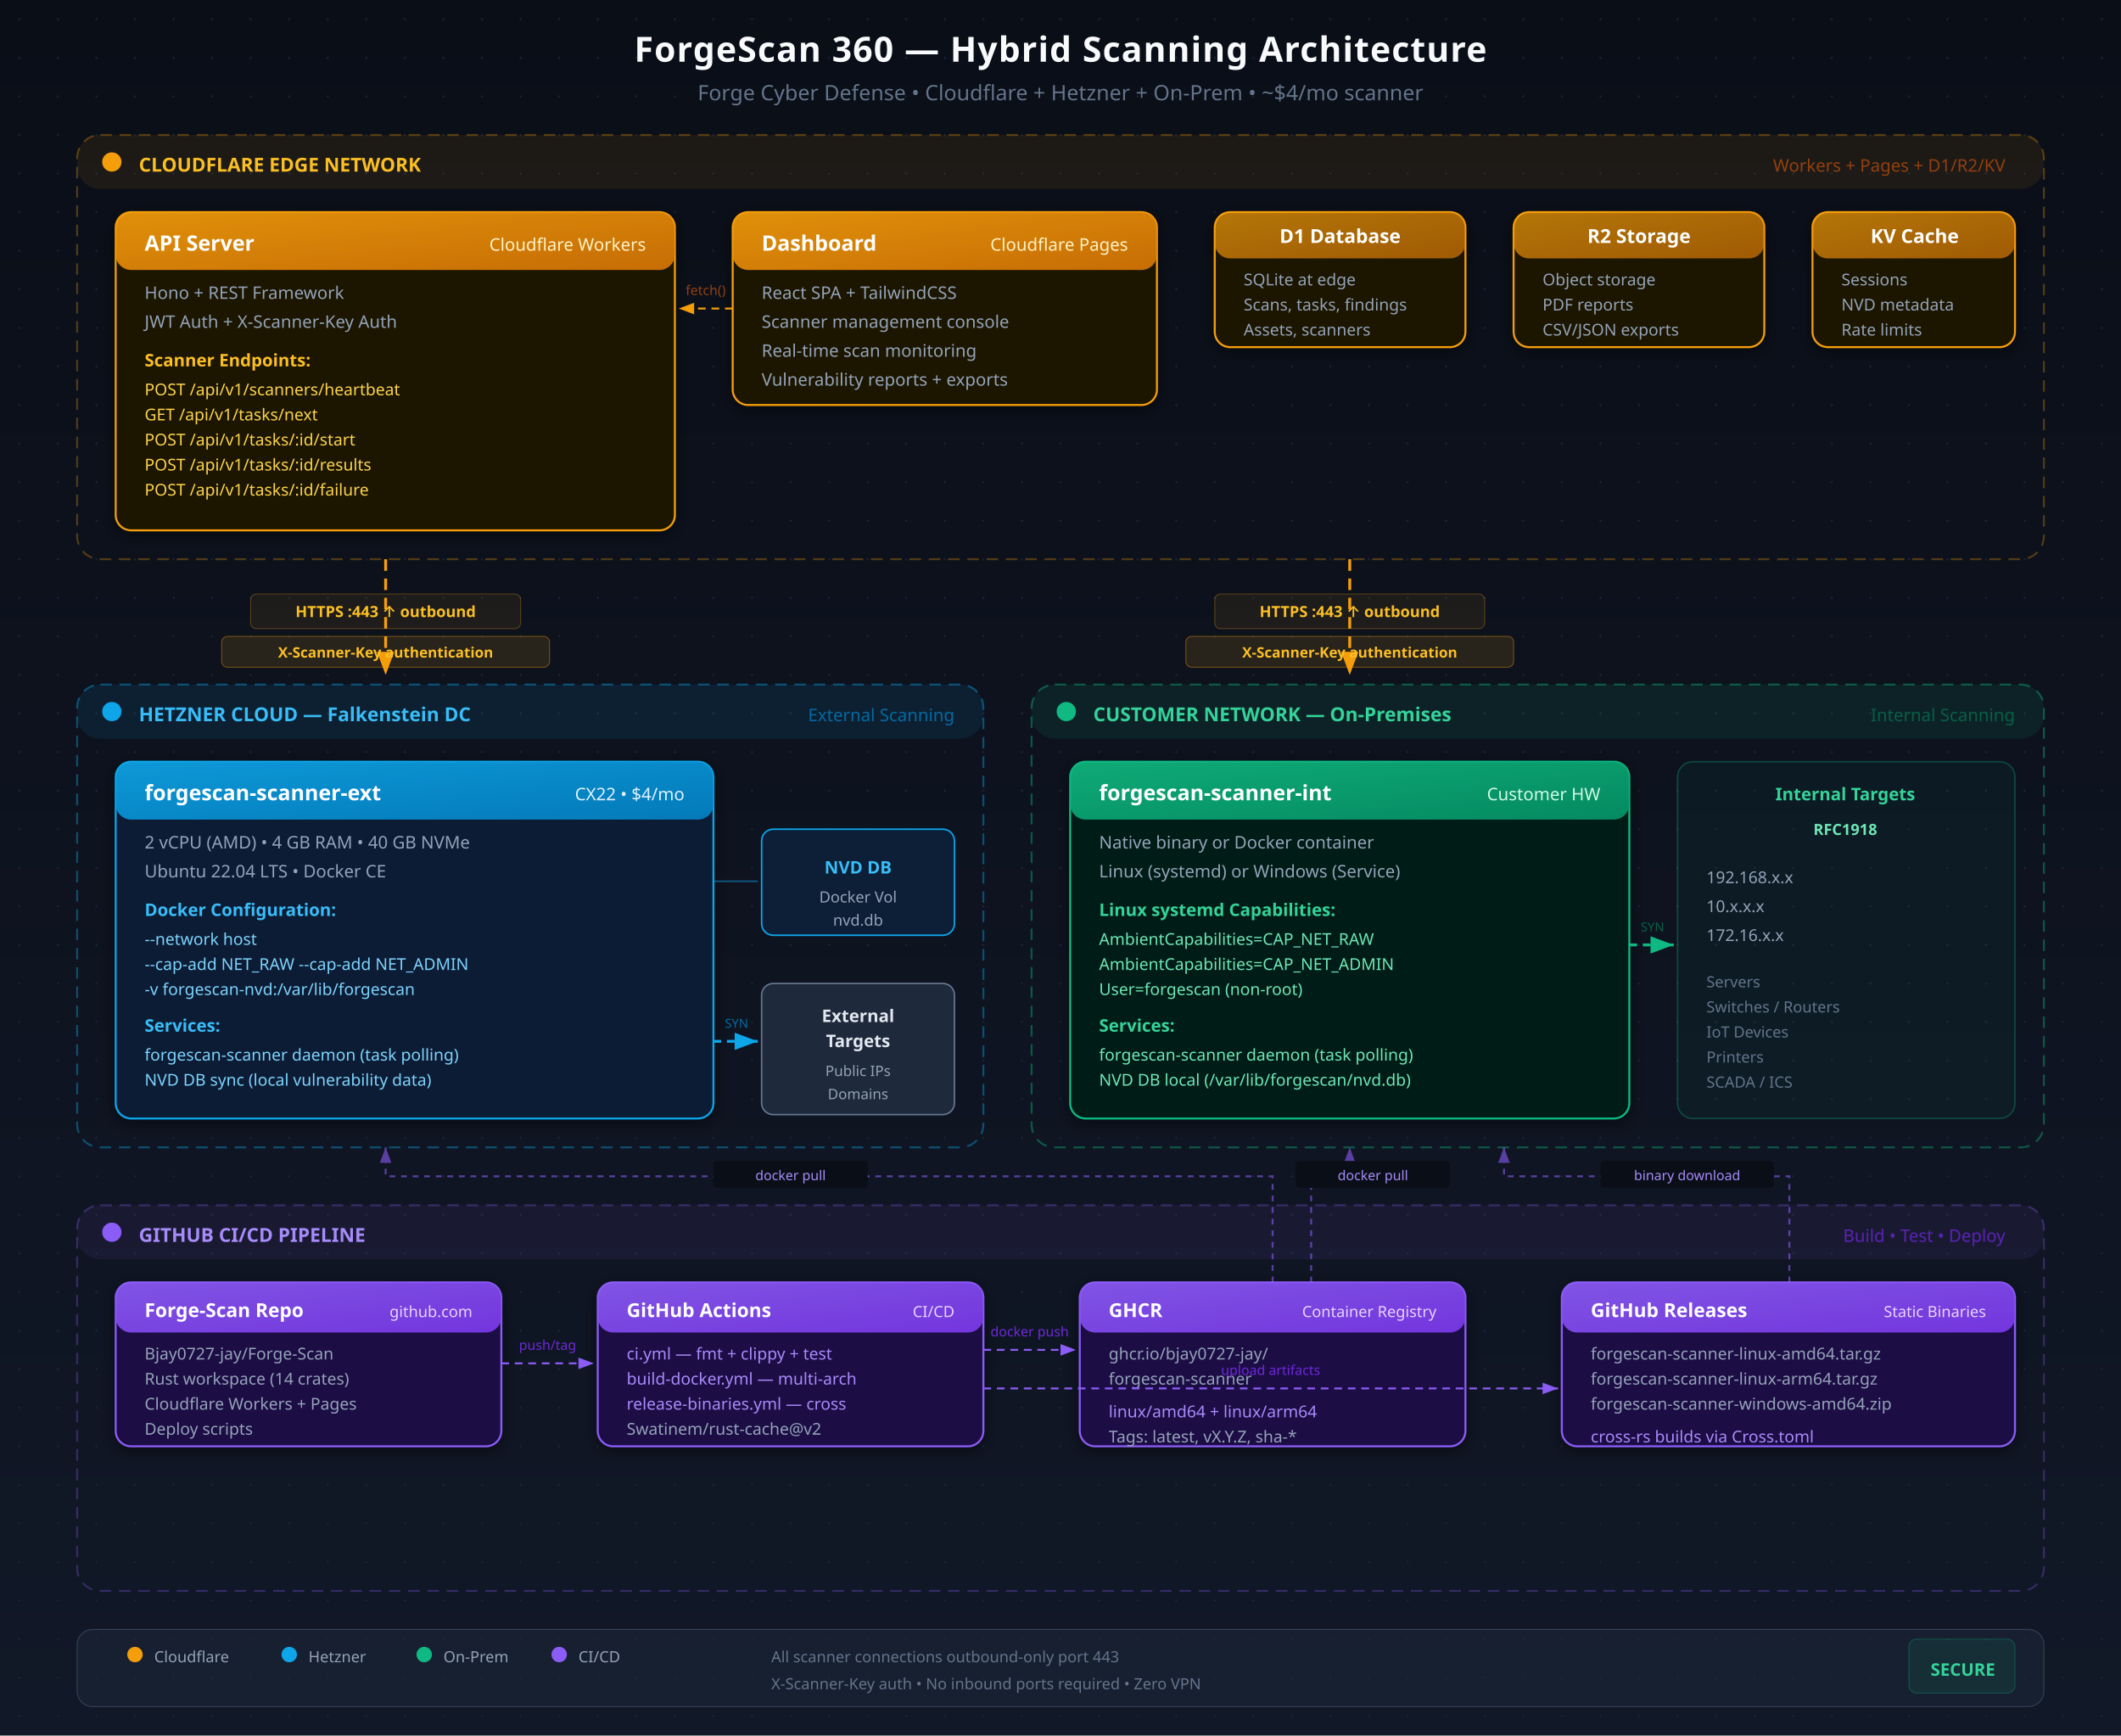
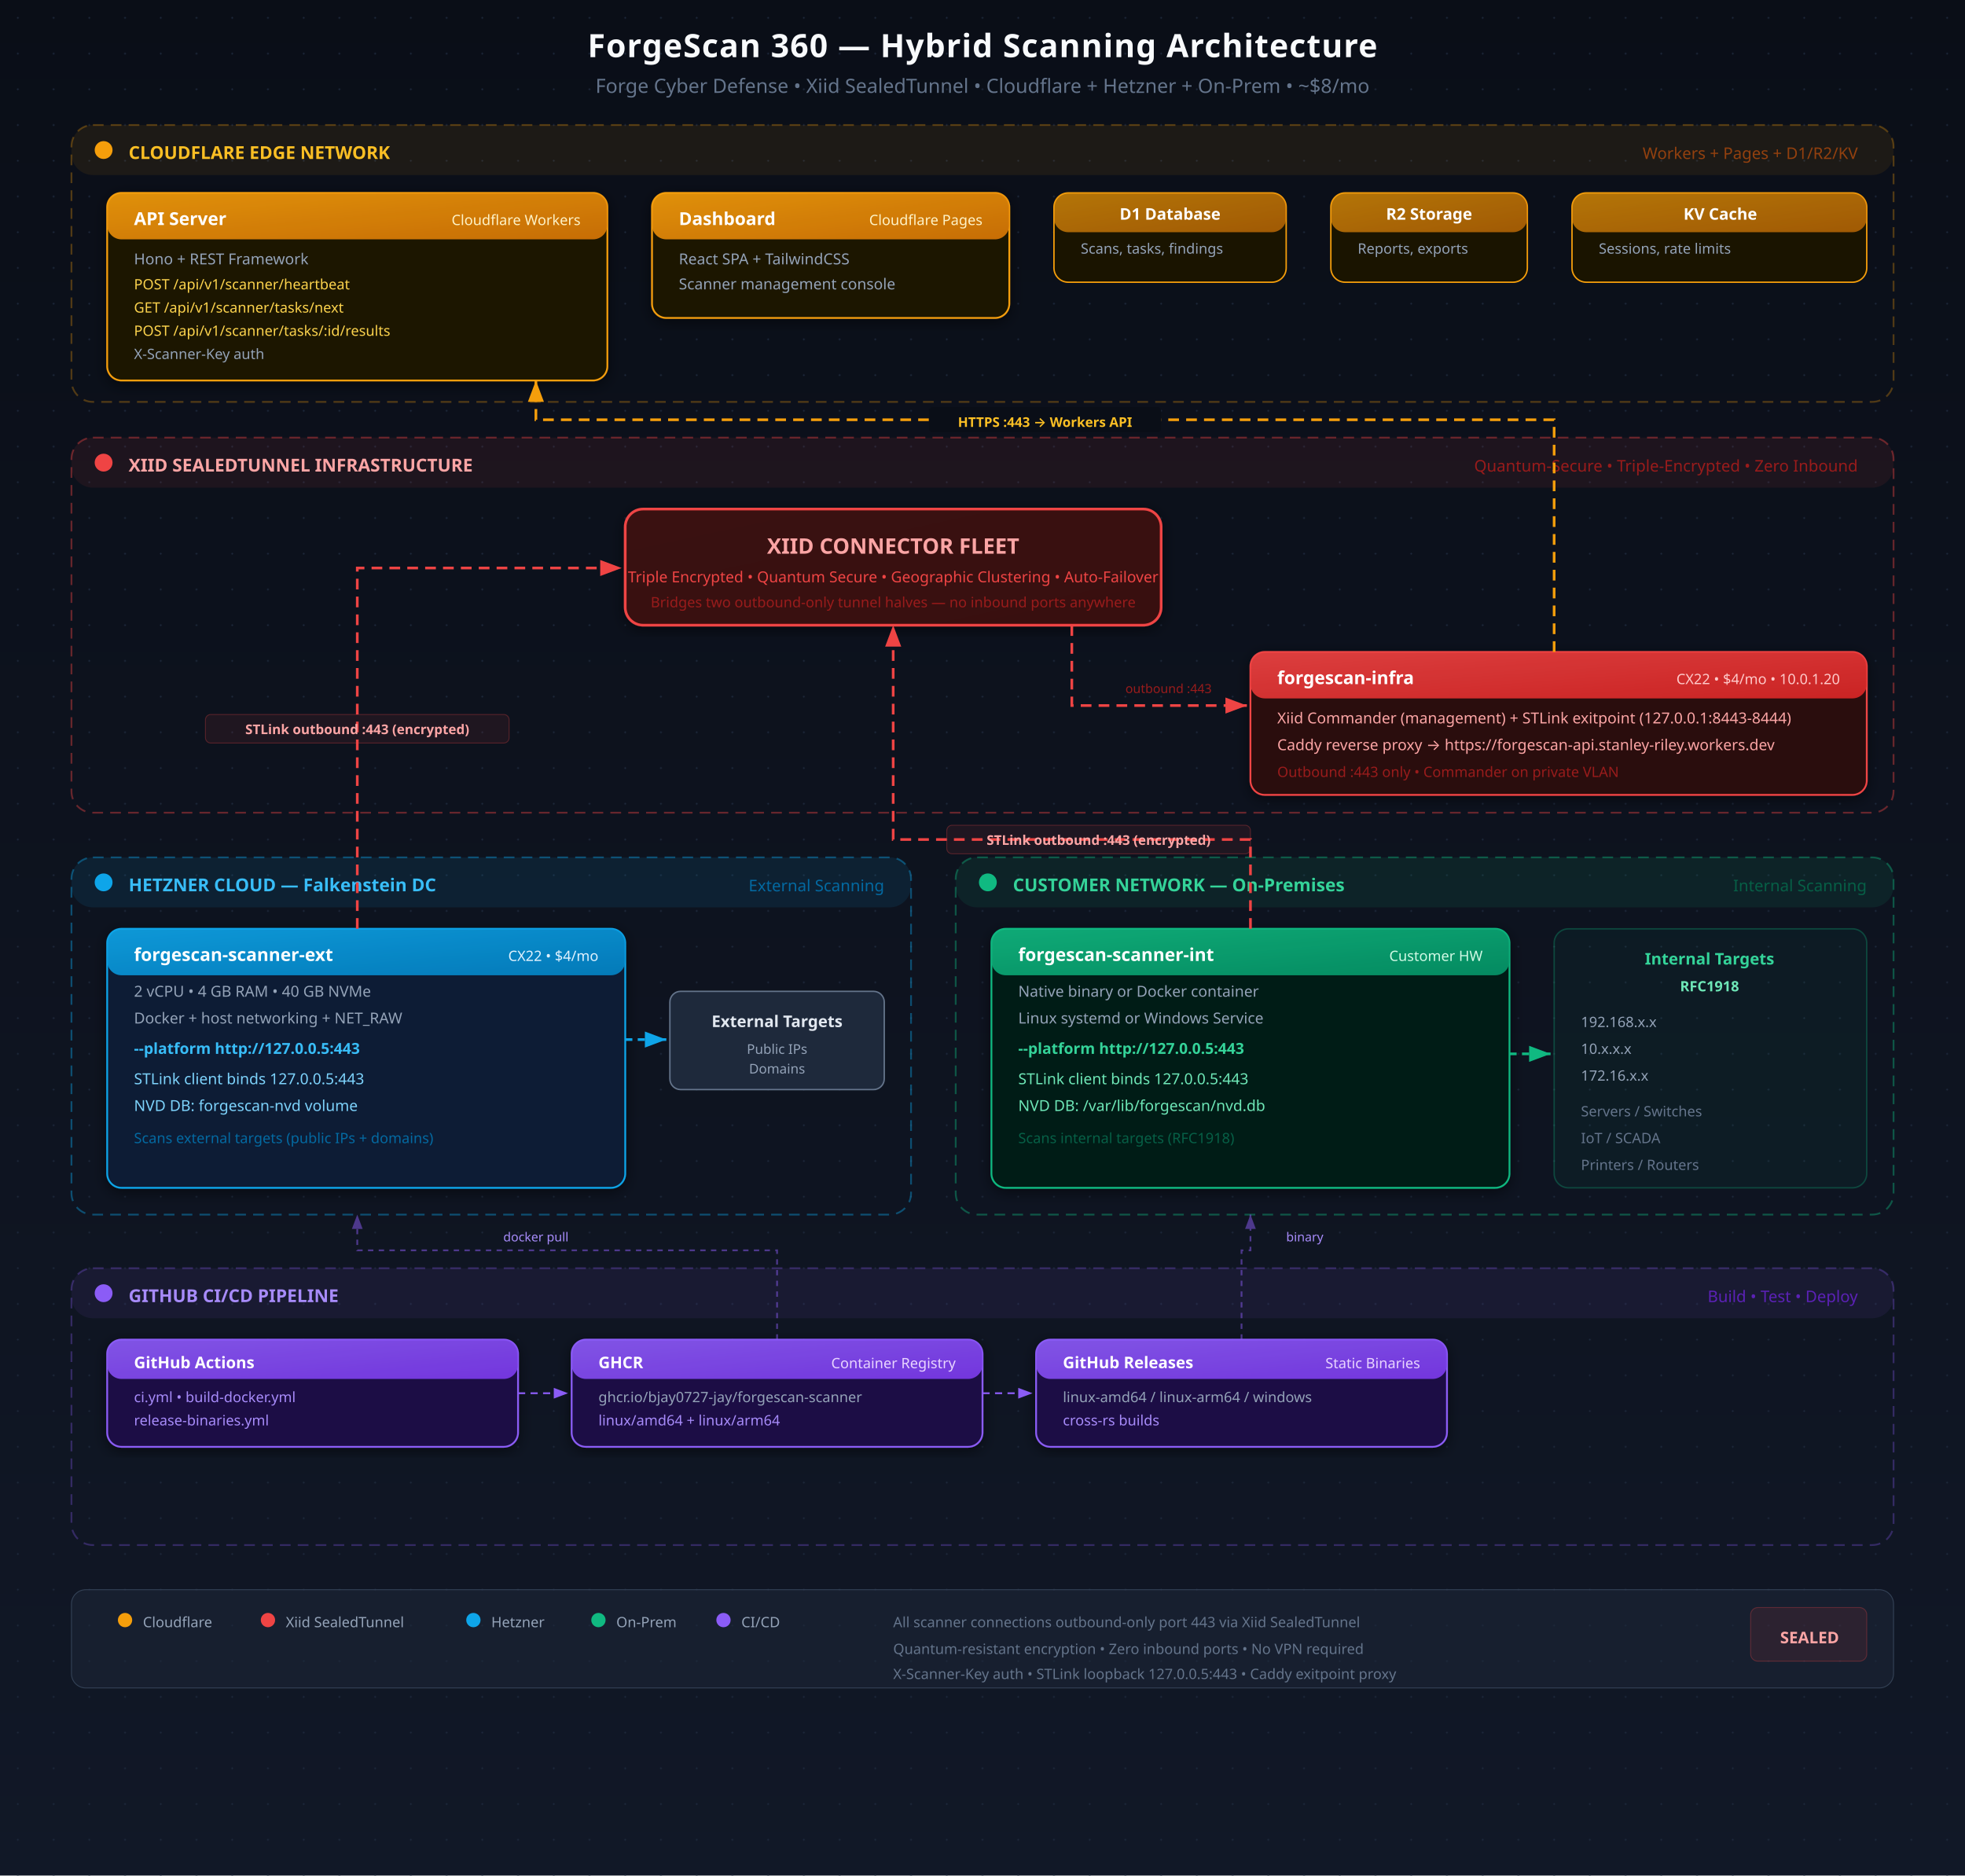
- <svg xmlns="http://www.w3.org/2000/svg" viewBox="0 0 1100 900" font-family="'Segoe UI', system-ui, -apple-system, sans-serif">
+ <svg xmlns="http://www.w3.org/2000/svg" viewBox="0 0 1100 1050" font-family="'Segoe UI', system-ui, -apple-system, sans-serif">
  <defs>
    <linearGradient id="bgGrad" x1="0" y1="0" x2="0" y2="1">
      <stop offset="0%" stop-color="#0a0e17" />
      <stop offset="100%" stop-color="#111827" />
    </linearGradient>
    <linearGradient id="amberGrad" x1="0" y1="0" x2="1" y2="1">
      <stop offset="0%" stop-color="#f59e0b" />
      <stop offset="100%" stop-color="#d97706" />
    </linearGradient>
    <linearGradient id="skyGrad" x1="0" y1="0" x2="1" y2="1">
      <stop offset="0%" stop-color="#0ea5e9" />
      <stop offset="100%" stop-color="#0284c7" />
    </linearGradient>
    <linearGradient id="emeraldGrad" x1="0" y1="0" x2="1" y2="1">
      <stop offset="0%" stop-color="#10b981" />
      <stop offset="100%" stop-color="#059669" />
    </linearGradient>
    <linearGradient id="purpleGrad" x1="0" y1="0" x2="1" y2="1">
      <stop offset="0%" stop-color="#8b5cf6" />
      <stop offset="100%" stop-color="#7c3aed" />
+     </linearGradient>
+     <linearGradient id="redGrad" x1="0" y1="0" x2="1" y2="1">
+       <stop offset="0%" stop-color="#ef4444" />
+       <stop offset="100%" stop-color="#dc2626" />
    </linearGradient>
    <filter id="glow">
      <feGaussianBlur stdDeviation="3" result="blur" />
      <feMerge>
        <feMergeNode in="blur" />
        <feMergeNode in="SourceGraphic" />
      </feMerge>
    </filter>
    <filter id="shadow">
      <feDropShadow dx="0" dy="2" stdDeviation="4" flood-color="#000" flood-opacity="0.5" />
    </filter>
    <marker id="arrowAmber" markerWidth="8" markerHeight="6" refX="8" refY="3" orient="auto">
      <path d="M0,0 L8,3 L0,6 Z" fill="#f59e0b" />
    </marker>
    <marker id="arrowSky" markerWidth="8" markerHeight="6" refX="8" refY="3" orient="auto">
      <path d="M0,0 L8,3 L0,6 Z" fill="#0ea5e9" />
    </marker>
    <marker id="arrowEmerald" markerWidth="8" markerHeight="6" refX="8" refY="3" orient="auto">
      <path d="M0,0 L8,3 L0,6 Z" fill="#10b981" />
    </marker>
+     <marker id="arrowRed" markerWidth="8" markerHeight="6" refX="8" refY="3" orient="auto">
+       <path d="M0,0 L8,3 L0,6 Z" fill="#ef4444" />
+     </marker>
    <marker id="arrowPurple" markerWidth="8" markerHeight="6" refX="8" refY="3" orient="auto">
      <path d="M0,0 L8,3 L0,6 Z" fill="#8b5cf6" />
-     </marker>
-     <marker id="arrowGray" markerWidth="8" markerHeight="6" refX="8" refY="3" orient="auto">
-       <path d="M0,0 L8,3 L0,6 Z" fill="#64748b" />
    </marker>
    <pattern id="dots" width="20" height="20" patternUnits="userSpaceOnUse">
      <circle cx="10" cy="10" r="0.5" fill="#1e293b" />
    </pattern>
  </defs>
-   <rect width="1100" height="900" fill="url(#bgGrad)" />
-   <rect width="1100" height="900" fill="url(#dots)" />
+   <rect width="1100" height="1050" fill="url(#bgGrad)" />
+   <rect width="1100" height="1050" fill="url(#dots)" />
  <text x="550" y="32" text-anchor="middle" fill="#f8fafc" font-size="18" font-weight="700" letter-spacing="0.5">ForgeScan 360 — Hybrid Scanning Architecture</text>
-   <text x="550" y="52" text-anchor="middle" fill="#64748b" font-size="11">Forge Cyber Defense • Cloudflare + Hetzner + On-Prem • ~$4/mo scanner</text>
-   <rect x="40" y="70" width="1020" height="220" rx="12" fill="none" stroke="#f59e0b" stroke-width="1" stroke-opacity="0.3" stroke-dasharray="6,4" />
+   <text x="550" y="52" text-anchor="middle" fill="#64748b" font-size="11">Forge Cyber Defense • Xiid SealedTunnel • Cloudflare + Hetzner + On-Prem • ~$8/mo</text>
+   <rect x="40" y="70" width="1020" height="155" rx="12" fill="none" stroke="#f59e0b" stroke-width="1" stroke-opacity="0.3" stroke-dasharray="6,4" />
  <rect x="40" y="70" width="1020" height="28" rx="12" fill="#f59e0b" fill-opacity="0.08" />
  <circle cx="58" cy="84" r="5" fill="#f59e0b" />
  <text x="72" y="89" fill="#fbbf24" font-size="10" font-weight="700">CLOUDFLARE EDGE NETWORK</text>
  <text x="1040" y="89" text-anchor="end" fill="#92400e" font-size="9">Workers + Pages + D1/R2/KV</text>
-   <rect x="60" y="110" width="290" height="165" rx="8" fill="#1a1400" stroke="#f59e0b" stroke-width="1" filter="url(#shadow)" />
-   <rect x="60" y="110" width="290" height="30" rx="8" fill="url(#amberGrad)" opacity="0.9" />
-   <text x="75" y="130" fill="#fff" font-size="11" font-weight="700">API Server</text>
-   <text x="335" y="130" text-anchor="end" fill="#fef3c7" font-size="9">Cloudflare Workers</text>
-   <text x="75" y="155" fill="#94a3b8" font-size="9">Hono + REST Framework</text>
-   <text x="75" y="170" fill="#94a3b8" font-size="9">JWT Auth + X-Scanner-Key Auth</text>
-   <text x="75" y="190" fill="#fbbf24" font-size="9" font-weight="600">Scanner Endpoints:</text>
-   <text x="75" y="205" fill="#fcd34d" font-size="8.5">POST /api/v1/scanners/heartbeat</text>
-   <text x="75" y="218" fill="#fcd34d" font-size="8.5">GET  /api/v1/tasks/next</text>
-   <text x="75" y="231" fill="#fcd34d" font-size="8.5">POST /api/v1/tasks/:id/start</text>
-   <text x="75" y="244" fill="#fcd34d" font-size="8.5">POST /api/v1/tasks/:id/results</text>
-   <text x="75" y="257" fill="#fcd34d" font-size="8.5">POST /api/v1/tasks/:id/failure</text>
-   <rect x="380" y="110" width="220" height="100" rx="8" fill="#1a1400" stroke="#f59e0b" stroke-width="1" filter="url(#shadow)" />
-   <rect x="380" y="110" width="220" height="30" rx="8" fill="url(#amberGrad)" opacity="0.9" />
-   <text x="395" y="130" fill="#fff" font-size="11" font-weight="700">Dashboard</text>
-   <text x="585" y="130" text-anchor="end" fill="#fef3c7" font-size="9">Cloudflare Pages</text>
-   <text x="395" y="155" fill="#94a3b8" font-size="9">React SPA + TailwindCSS</text>
-   <text x="395" y="170" fill="#94a3b8" font-size="9">Scanner management console</text>
-   <text x="395" y="185" fill="#94a3b8" font-size="9">Real-time scan monitoring</text>
-   <text x="395" y="200" fill="#94a3b8" font-size="9">Vulnerability reports + exports</text>
-   <line x1="380" y1="160" x2="352" y2="160" stroke="#f59e0b" stroke-width="1" stroke-dasharray="4,3" marker-end="url(#arrowAmber)" />
-   <text x="366" y="153" text-anchor="middle" fill="#92400e" font-size="7">fetch()</text>
-   <rect x="630" y="110" width="130" height="70" rx="8" fill="#1a1400" stroke="#f59e0b" stroke-width="1" filter="url(#shadow)" />
-   <rect x="630" y="110" width="130" height="24" rx="8" fill="url(#amberGrad)" opacity="0.7" />
-   <text x="695" y="126" text-anchor="middle" fill="#fff" font-size="10" font-weight="700">D1 Database</text>
-   <text x="645" y="148" fill="#94a3b8" font-size="8.5">SQLite at edge</text>
-   <text x="645" y="161" fill="#94a3b8" font-size="8.5">Scans, tasks, findings</text>
-   <text x="645" y="174" fill="#94a3b8" font-size="8.5">Assets, scanners</text>
-   <rect x="785" y="110" width="130" height="70" rx="8" fill="#1a1400" stroke="#f59e0b" stroke-width="1" filter="url(#shadow)" />
-   <rect x="785" y="110" width="130" height="24" rx="8" fill="url(#amberGrad)" opacity="0.7" />
-   <text x="850" y="126" text-anchor="middle" fill="#fff" font-size="10" font-weight="700">R2 Storage</text>
-   <text x="800" y="148" fill="#94a3b8" font-size="8.5">Object storage</text>
-   <text x="800" y="161" fill="#94a3b8" font-size="8.5">PDF reports</text>
-   <text x="800" y="174" fill="#94a3b8" font-size="8.5">CSV/JSON exports</text>
-   <rect x="940" y="110" width="105" height="70" rx="8" fill="#1a1400" stroke="#f59e0b" stroke-width="1" filter="url(#shadow)" />
-   <rect x="940" y="110" width="105" height="24" rx="8" fill="url(#amberGrad)" opacity="0.7" />
-   <text x="993" y="126" text-anchor="middle" fill="#fff" font-size="10" font-weight="700">KV Cache</text>
-   <text x="955" y="148" fill="#94a3b8" font-size="8.5">Sessions</text>
-   <text x="955" y="161" fill="#94a3b8" font-size="8.5">NVD metadata</text>
-   <text x="955" y="174" fill="#94a3b8" font-size="8.5">Rate limits</text>
-   <path d="M 200 290 L 200 350" stroke="#f59e0b" stroke-width="1.5" stroke-dasharray="6,4" fill="none" marker-end="url(#arrowAmber)" />
-   <rect x="130" y="308" width="140" height="18" rx="3" fill="#f59e0b" fill-opacity="0.08" stroke="#f59e0b" stroke-width="0.5" stroke-opacity="0.3" />
-   <text x="200" y="320" text-anchor="middle" fill="#fbbf24" font-size="8" font-weight="600">HTTPS :443 ↑ outbound</text>
-   <path d="M 700 290 L 700 350" stroke="#f59e0b" stroke-width="1.5" stroke-dasharray="6,4" fill="none" marker-end="url(#arrowAmber)" />
-   <rect x="630" y="308" width="140" height="18" rx="3" fill="#f59e0b" fill-opacity="0.08" stroke="#f59e0b" stroke-width="0.5" stroke-opacity="0.3" />
-   <text x="700" y="320" text-anchor="middle" fill="#fbbf24" font-size="8" font-weight="600">HTTPS :443 ↑ outbound</text>
-   <rect x="40" y="355" width="470" height="240" rx="12" fill="none" stroke="#0ea5e9" stroke-width="1" stroke-opacity="0.4" stroke-dasharray="6,4" />
-   <rect x="40" y="355" width="470" height="28" rx="12" fill="#0ea5e9" fill-opacity="0.1" />
-   <circle cx="58" cy="369" r="5" fill="#0ea5e9" />
-   <text x="72" y="374" fill="#38bdf8" font-size="10" font-weight="700">HETZNER CLOUD — Falkenstein DC</text>
-   <text x="495" y="374" text-anchor="end" fill="#0369a1" font-size="9">External Scanning</text>
-   <rect x="60" y="395" width="310" height="185" rx="8" fill="#0c1f36" stroke="#0ea5e9" stroke-width="1" filter="url(#shadow)" />
-   <rect x="60" y="395" width="310" height="30" rx="8" fill="url(#skyGrad)" opacity="0.9" />
-   <text x="75" y="415" fill="#fff" font-size="11" font-weight="700">forgescan-scanner-ext</text>
-   <text x="355" y="415" text-anchor="end" fill="#e0f2fe" font-size="9">CX22 • $4/mo</text>
-   <text x="75" y="440" fill="#94a3b8" font-size="9">2 vCPU (AMD) • 4 GB RAM • 40 GB NVMe</text>
-   <text x="75" y="455" fill="#94a3b8" font-size="9">Ubuntu 22.04 LTS • Docker CE</text>
-   <text x="75" y="475" fill="#38bdf8" font-size="9" font-weight="600">Docker Configuration:</text>
-   <text x="75" y="490" fill="#7dd3fc" font-size="8.5">--network host</text>
-   <text x="75" y="503" fill="#7dd3fc" font-size="8.5">--cap-add NET_RAW --cap-add NET_ADMIN</text>
-   <text x="75" y="516" fill="#7dd3fc" font-size="8.5">-v forgescan-nvd:/var/lib/forgescan</text>
-   <text x="75" y="535" fill="#38bdf8" font-size="9" font-weight="600">Services:</text>
-   <text x="75" y="550" fill="#7dd3fc" font-size="8.5">forgescan-scanner daemon (task polling)</text>
-   <text x="75" y="563" fill="#7dd3fc" font-size="8.5">NVD DB sync (local vulnerability data)</text>
-   <rect x="395" y="430" width="100" height="55" rx="6" fill="#0c1f36" stroke="#0ea5e9" stroke-width="0.8" />
-   <text x="445" y="453" text-anchor="middle" fill="#38bdf8" font-size="9" font-weight="600">NVD DB</text>
-   <text x="445" y="468" text-anchor="middle" fill="#94a3b8" font-size="8">Docker Vol</text>
-   <text x="445" y="480" text-anchor="middle" fill="#94a3b8" font-size="8">nvd.db</text>
-   <line x1="370" y1="457" x2="393" y2="457" stroke="#0ea5e9" stroke-width="0.8" stroke-opacity="0.5" />
-   <rect x="395" y="510" width="100" height="68" rx="6" fill="#1e293b" stroke="#64748b" stroke-width="0.8" />
-   <text x="445" y="530" text-anchor="middle" fill="#e2e8f0" font-size="9" font-weight="600">External</text>
-   <text x="445" y="543" text-anchor="middle" fill="#e2e8f0" font-size="9" font-weight="600">Targets</text>
-   <text x="445" y="558" text-anchor="middle" fill="#94a3b8" font-size="7.5">Public IPs</text>
-   <text x="445" y="570" text-anchor="middle" fill="#94a3b8" font-size="7.5">Domains</text>
-   <path d="M 370 540 L 393 540" stroke="#0ea5e9" stroke-width="1.5" stroke-dasharray="4,3" marker-end="url(#arrowSky)" />
-   <text x="382" y="533" text-anchor="middle" fill="#0369a1" font-size="6.5">SYN</text>
-   <rect x="535" y="355" width="525" height="240" rx="12" fill="none" stroke="#10b981" stroke-width="1" stroke-opacity="0.4" stroke-dasharray="6,4" />
-   <rect x="535" y="355" width="525" height="28" rx="12" fill="#10b981" fill-opacity="0.1" />
-   <circle cx="553" cy="369" r="5" fill="#10b981" />
-   <text x="567" y="374" fill="#34d399" font-size="10" font-weight="700">CUSTOMER NETWORK — On-Premises</text>
-   <text x="1045" y="374" text-anchor="end" fill="#065f46" font-size="9">Internal Scanning</text>
-   <rect x="555" y="395" width="290" height="185" rx="8" fill="#061f17" stroke="#10b981" stroke-width="1" filter="url(#shadow)" />
-   <rect x="555" y="395" width="290" height="30" rx="8" fill="url(#emeraldGrad)" opacity="0.9" />
-   <text x="570" y="415" fill="#fff" font-size="11" font-weight="700">forgescan-scanner-int</text>
-   <text x="830" y="415" text-anchor="end" fill="#d1fae5" font-size="9">Customer HW</text>
-   <text x="570" y="440" fill="#94a3b8" font-size="9">Native binary or Docker container</text>
-   <text x="570" y="455" fill="#94a3b8" font-size="9">Linux (systemd) or Windows (Service)</text>
-   <text x="570" y="475" fill="#34d399" font-size="9" font-weight="600">Linux systemd Capabilities:</text>
-   <text x="570" y="490" fill="#6ee7b7" font-size="8.5">AmbientCapabilities=CAP_NET_RAW</text>
-   <text x="570" y="503" fill="#6ee7b7" font-size="8.5">AmbientCapabilities=CAP_NET_ADMIN</text>
-   <text x="570" y="516" fill="#6ee7b7" font-size="8.5">User=forgescan (non-root)</text>
-   <text x="570" y="535" fill="#34d399" font-size="9" font-weight="600">Services:</text>
-   <text x="570" y="550" fill="#6ee7b7" font-size="8.5">forgescan-scanner daemon (task polling)</text>
-   <text x="570" y="563" fill="#6ee7b7" font-size="8.5">NVD DB local (/var/lib/forgescan/nvd.db)</text>
-   <rect x="870" y="395" width="175" height="185" rx="8" fill="#10b981" fill-opacity="0.05" stroke="#10b981" stroke-width="0.8" stroke-opacity="0.3" />
-   <text x="957" y="415" text-anchor="middle" fill="#34d399" font-size="9" font-weight="600">Internal Targets</text>
-   <text x="957" y="433" text-anchor="middle" fill="#6ee7b7" font-size="8" font-weight="600">RFC1918</text>
-   <text x="885" y="458" fill="#94a3b8" font-size="8.5">192.168.x.x</text>
-   <text x="885" y="473" fill="#94a3b8" font-size="8.5">10.x.x.x</text>
-   <text x="885" y="488" fill="#94a3b8" font-size="8.5">172.16.x.x</text>
-   <text x="885" y="512" fill="#64748b" font-size="8">Servers</text>
-   <text x="885" y="525" fill="#64748b" font-size="8">Switches / Routers</text>
-   <text x="885" y="538" fill="#64748b" font-size="8">IoT Devices</text>
-   <text x="885" y="551" fill="#64748b" font-size="8">Printers</text>
-   <text x="885" y="564" fill="#64748b" font-size="8">SCADA / ICS</text>
-   <path d="M 845 490 L 868 490" stroke="#10b981" stroke-width="1.5" stroke-dasharray="4,3" marker-end="url(#arrowEmerald)" />
-   <text x="857" y="483" text-anchor="middle" fill="#065f46" font-size="6.5">SYN</text>
-   <rect x="40" y="625" width="1020" height="200" rx="12" fill="none" stroke="#8b5cf6" stroke-width="1" stroke-opacity="0.3" stroke-dasharray="6,4" />
-   <rect x="40" y="625" width="1020" height="28" rx="12" fill="#8b5cf6" fill-opacity="0.08" />
-   <circle cx="58" cy="639" r="5" fill="#8b5cf6" />
-   <text x="72" y="644" fill="#a78bfa" font-size="10" font-weight="700">GITHUB CI/CD PIPELINE</text>
-   <text x="1040" y="644" text-anchor="end" fill="#5b21b6" font-size="9">Build • Test • Deploy</text>
-   <rect x="60" y="665" width="200" height="85" rx="8" fill="#1e1145" stroke="#8b5cf6" stroke-width="1" filter="url(#shadow)" />
-   <rect x="60" y="665" width="200" height="26" rx="8" fill="url(#purpleGrad)" opacity="0.9" />
-   <text x="75" y="683" fill="#fff" font-size="10" font-weight="700">Forge-Scan Repo</text>
-   <text x="245" y="683" text-anchor="end" fill="#e9d5ff" font-size="8">github.com</text>
-   <text x="75" y="705" fill="#94a3b8" font-size="8.5">Bjay0727-jay/Forge-Scan</text>
-   <text x="75" y="718" fill="#94a3b8" font-size="8.5">Rust workspace (14 crates)</text>
-   <text x="75" y="731" fill="#94a3b8" font-size="8.5">Cloudflare Workers + Pages</text>
-   <text x="75" y="744" fill="#94a3b8" font-size="8.5">Deploy scripts</text>
-   <rect x="310" y="665" width="200" height="85" rx="8" fill="#1e1145" stroke="#8b5cf6" stroke-width="1" filter="url(#shadow)" />
-   <rect x="310" y="665" width="200" height="26" rx="8" fill="url(#purpleGrad)" opacity="0.9" />
-   <text x="325" y="683" fill="#fff" font-size="10" font-weight="700">GitHub Actions</text>
-   <text x="495" y="683" text-anchor="end" fill="#e9d5ff" font-size="8">CI/CD</text>
-   <text x="325" y="705" fill="#a78bfa" font-size="8.5">ci.yml — fmt + clippy + test</text>
-   <text x="325" y="718" fill="#a78bfa" font-size="8.5">build-docker.yml — multi-arch</text>
-   <text x="325" y="731" fill="#a78bfa" font-size="8.5">release-binaries.yml — cross</text>
-   <text x="325" y="744" fill="#94a3b8" font-size="8.5">Swatinem/rust-cache@v2</text>
-   <rect x="560" y="665" width="200" height="85" rx="8" fill="#1e1145" stroke="#8b5cf6" stroke-width="1" filter="url(#shadow)" />
-   <rect x="560" y="665" width="200" height="26" rx="8" fill="url(#purpleGrad)" opacity="0.9" />
-   <text x="575" y="683" fill="#fff" font-size="10" font-weight="700">GHCR</text>
-   <text x="745" y="683" text-anchor="end" fill="#e9d5ff" font-size="8">Container Registry</text>
-   <text x="575" y="705" fill="#94a3b8" font-size="8.5">ghcr.io/bjay0727-jay/</text>
-   <text x="575" y="718" fill="#94a3b8" font-size="8.5">  forgescan-scanner</text>
-   <text x="575" y="735" fill="#a78bfa" font-size="8.5">linux/amd64 + linux/arm64</text>
-   <text x="575" y="748" fill="#94a3b8" font-size="8.5">Tags: latest, vX.Y.Z, sha-*</text>
-   <rect x="810" y="665" width="235" height="85" rx="8" fill="#1e1145" stroke="#8b5cf6" stroke-width="1" filter="url(#shadow)" />
-   <rect x="810" y="665" width="235" height="26" rx="8" fill="url(#purpleGrad)" opacity="0.9" />
-   <text x="825" y="683" fill="#fff" font-size="10" font-weight="700">GitHub Releases</text>
-   <text x="1030" y="683" text-anchor="end" fill="#e9d5ff" font-size="8">Static Binaries</text>
-   <text x="825" y="705" fill="#94a3b8" font-size="8.5">forgescan-scanner-linux-amd64.tar.gz</text>
-   <text x="825" y="718" fill="#94a3b8" font-size="8.5">forgescan-scanner-linux-arm64.tar.gz</text>
-   <text x="825" y="731" fill="#94a3b8" font-size="8.5">forgescan-scanner-windows-amd64.zip</text>
-   <text x="825" y="748" fill="#a78bfa" font-size="8.5">cross-rs builds via Cross.toml</text>
-   <line x1="260" y1="707" x2="308" y2="707" stroke="#8b5cf6" stroke-width="1" stroke-dasharray="4,3" marker-end="url(#arrowPurple)" />
-   <text x="284" y="700" text-anchor="middle" fill="#6d28d9" font-size="7">push/tag</text>
-   <line x1="510" y1="700" x2="558" y2="700" stroke="#8b5cf6" stroke-width="1" stroke-dasharray="4,3" marker-end="url(#arrowPurple)" />
-   <text x="534" y="693" text-anchor="middle" fill="#6d28d9" font-size="7">docker push</text>
-   <line x1="510" y1="720" x2="808" y2="720" stroke="#8b5cf6" stroke-width="1" stroke-dasharray="4,3" marker-end="url(#arrowPurple)" />
-   <text x="659" y="713" text-anchor="middle" fill="#6d28d9" font-size="7">upload artifacts</text>
-   <path d="M 660 665 L 660 610 L 200 610 L 200 595" stroke="#8b5cf6" stroke-width="1" stroke-dasharray="3,3" fill="none" marker-end="url(#arrowPurple)" opacity="0.6" />
-   <rect x="370" y="602" width="80" height="14" rx="2" fill="#0a0e17" />
-   <text x="410" y="612" text-anchor="middle" fill="#a78bfa" font-size="7">docker pull</text>
-   <path d="M 680 665 L 680 610 L 700 610 L 700 595" stroke="#8b5cf6" stroke-width="1" stroke-dasharray="3,3" fill="none" marker-end="url(#arrowPurple)" opacity="0.6" />
-   <rect x="672" y="602" width="80" height="14" rx="2" fill="#0a0e17" />
-   <text x="712" y="612" text-anchor="middle" fill="#a78bfa" font-size="7">docker pull</text>
-   <path d="M 928 665 L 928 610 L 780 610 L 780 595" stroke="#8b5cf6" stroke-width="1" stroke-dasharray="3,3" fill="none" marker-end="url(#arrowPurple)" opacity="0.6" />
-   <rect x="830" y="602" width="90" height="14" rx="2" fill="#0a0e17" />
-   <text x="875" y="612" text-anchor="middle" fill="#a78bfa" font-size="7">binary download</text>
-   <rect x="115" y="330" width="170" height="16" rx="3" fill="#f59e0b" fill-opacity="0.12" stroke="#f59e0b" stroke-width="0.5" stroke-opacity="0.4" />
-   <text x="200" y="341" text-anchor="middle" fill="#fbbf24" font-size="7.5" font-weight="600">X-Scanner-Key authentication</text>
-   <rect x="615" y="330" width="170" height="16" rx="3" fill="#f59e0b" fill-opacity="0.12" stroke="#f59e0b" stroke-width="0.5" stroke-opacity="0.4" />
-   <text x="700" y="341" text-anchor="middle" fill="#fbbf24" font-size="7.5" font-weight="600">X-Scanner-Key authentication</text>
-   <rect x="40" y="845" width="1020" height="40" rx="8" fill="#1e293b" fill-opacity="0.5" stroke="#334155" stroke-width="0.5" />
-   <circle cx="70" cy="858" r="4" fill="#f59e0b" />
-   <text x="80" y="862" fill="#94a3b8" font-size="8">Cloudflare</text>
-   <circle cx="150" cy="858" r="4" fill="#0ea5e9" />
-   <text x="160" y="862" fill="#94a3b8" font-size="8">Hetzner</text>
-   <circle cx="220" cy="858" r="4" fill="#10b981" />
-   <text x="230" y="862" fill="#94a3b8" font-size="8">On-Prem</text>
-   <circle cx="290" cy="858" r="4" fill="#8b5cf6" />
-   <text x="300" y="862" fill="#94a3b8" font-size="8">CI/CD</text>
-   <text x="400" y="862" fill="#64748b" font-size="8">All scanner connections outbound-only port 443</text>
-   <text x="400" y="876" fill="#64748b" font-size="8">X-Scanner-Key auth • No inbound ports required • Zero VPN</text>
-   <rect x="990" y="850" width="55" height="28" rx="4" fill="#10b981" fill-opacity="0.1" stroke="#10b981" stroke-width="0.5" stroke-opacity="0.3" />
-   <text x="1018" y="869" text-anchor="middle" fill="#34d399" font-size="9" font-weight="700">SECURE</text>
+   <rect x="60" y="108" width="280" height="105" rx="8" fill="#1a1400" stroke="#f59e0b" stroke-width="1" filter="url(#shadow)" />
+   <rect x="60" y="108" width="280" height="26" rx="8" fill="url(#amberGrad)" opacity="0.9" />
+   <text x="75" y="126" fill="#fff" font-size="10" font-weight="700">API Server</text>
+   <text x="325" y="126" text-anchor="end" fill="#fef3c7" font-size="8">Cloudflare Workers</text>
+   <text x="75" y="148" fill="#94a3b8" font-size="8.5">Hono + REST Framework</text>
+   <text x="75" y="162" fill="#fcd34d" font-size="8">POST /api/v1/scanner/heartbeat</text>
+   <text x="75" y="175" fill="#fcd34d" font-size="8">GET  /api/v1/scanner/tasks/next</text>
+   <text x="75" y="188" fill="#fcd34d" font-size="8">POST /api/v1/scanner/tasks/:id/results</text>
+   <text x="75" y="201" fill="#94a3b8" font-size="8">X-Scanner-Key auth</text>
+   <rect x="365" y="108" width="200" height="70" rx="8" fill="#1a1400" stroke="#f59e0b" stroke-width="1" filter="url(#shadow)" />
+   <rect x="365" y="108" width="200" height="26" rx="8" fill="url(#amberGrad)" opacity="0.9" />
+   <text x="380" y="126" fill="#fff" font-size="10" font-weight="700">Dashboard</text>
+   <text x="550" y="126" text-anchor="end" fill="#fef3c7" font-size="8">Cloudflare Pages</text>
+   <text x="380" y="148" fill="#94a3b8" font-size="8.5">React SPA + TailwindCSS</text>
+   <text x="380" y="162" fill="#94a3b8" font-size="8.5">Scanner management console</text>
+   <rect x="590" y="108" width="130" height="50" rx="8" fill="#1a1400" stroke="#f59e0b" stroke-width="0.8" />
+   <rect x="590" y="108" width="130" height="22" rx="8" fill="url(#amberGrad)" opacity="0.7" />
+   <text x="655" y="123" text-anchor="middle" fill="#fff" font-size="9" font-weight="700">D1 Database</text>
+   <text x="605" y="142" fill="#94a3b8" font-size="8">Scans, tasks, findings</text>
+   <rect x="745" y="108" width="110" height="50" rx="8" fill="#1a1400" stroke="#f59e0b" stroke-width="0.8" />
+   <rect x="745" y="108" width="110" height="22" rx="8" fill="url(#amberGrad)" opacity="0.7" />
+   <text x="800" y="123" text-anchor="middle" fill="#fff" font-size="9" font-weight="700">R2 Storage</text>
+   <text x="760" y="142" fill="#94a3b8" font-size="8">Reports, exports</text>
+   <rect x="880" y="108" width="165" height="50" rx="8" fill="#1a1400" stroke="#f59e0b" stroke-width="0.8" />
+   <rect x="880" y="108" width="165" height="22" rx="8" fill="url(#amberGrad)" opacity="0.7" />
+   <text x="963" y="123" text-anchor="middle" fill="#fff" font-size="9" font-weight="700">KV Cache</text>
+   <text x="895" y="142" fill="#94a3b8" font-size="8">Sessions, rate limits</text>
+   <rect x="40" y="245" width="1020" height="210" rx="12" fill="none" stroke="#ef4444" stroke-width="1" stroke-opacity="0.4" stroke-dasharray="6,4" />
+   <rect x="40" y="245" width="1020" height="28" rx="12" fill="#ef4444" fill-opacity="0.08" />
+   <circle cx="58" cy="259" r="5" fill="#ef4444" />
+   <text x="72" y="264" fill="#fca5a5" font-size="10" font-weight="700">XIID SEALEDTUNNEL INFRASTRUCTURE</text>
+   <text x="1040" y="264" text-anchor="end" fill="#991b1b" font-size="9">Quantum-Secure • Triple-Encrypted • Zero Inbound</text>
+   <rect x="350" y="285" width="300" height="65" rx="10" fill="#2a0a0a" stroke="#ef4444" stroke-width="1.5" filter="url(#shadow)" />
+   <rect x="350" y="285" width="300" height="65" rx="10" fill="url(#redGrad)" opacity="0.08" />
+   <text x="500" y="310" text-anchor="middle" fill="#fca5a5" font-size="12" font-weight="700">XIID CONNECTOR FLEET</text>
+   <text x="500" y="326" text-anchor="middle" fill="#ef4444" font-size="8.5">Triple Encrypted • Quantum Secure • Geographic Clustering • Auto-Failover</text>
+   <text x="500" y="340" text-anchor="middle" fill="#991b1b" font-size="8">Bridges two outbound-only tunnel halves — no inbound ports anywhere</text>
+   <rect x="700" y="365" width="345" height="80" rx="8" fill="#2a0a0a" stroke="#ef4444" stroke-width="1" filter="url(#shadow)" />
+   <rect x="700" y="365" width="345" height="26" rx="8" fill="url(#redGrad)" opacity="0.9" />
+   <text x="715" y="383" fill="#fff" font-size="10" font-weight="700">forgescan-infra</text>
+   <text x="1030" y="383" text-anchor="end" fill="#fecaca" font-size="8">CX22 • $4/mo • 10.0.1.20</text>
+   <text x="715" y="405" fill="#fca5a5" font-size="8.5">Xiid Commander (management) + STLink exitpoint (127.0.0.1:8443-8444)</text>
+   <text x="715" y="420" fill="#fca5a5" font-size="8.5">Caddy reverse proxy → https://forgescan-api.stanley-riley.workers.dev</text>
+   <text x="715" y="435" fill="#991b1b" font-size="8">Outbound :443 only • Commander on private VLAN</text>
+   <path d="M 600 350 L 600 395 L 698 395" stroke="#ef4444" stroke-width="1.5" stroke-dasharray="6,4" fill="none" marker-end="url(#arrowRed)" />
+   <text x="630" y="388" fill="#991b1b" font-size="7">outbound :443</text>
+   <path d="M 870 365 L 870 235 L 300 235 L 300 213" stroke="#f59e0b" stroke-width="1.5" stroke-dasharray="6,4" fill="none" marker-end="url(#arrowAmber)" />
+   <rect x="520" y="228" width="130" height="14" rx="2" fill="#0a0e17" />
+   <text x="585" y="239" text-anchor="middle" fill="#fbbf24" font-size="7.5" font-weight="600">HTTPS :443 → Workers API</text>
+   <rect x="40" y="480" width="470" height="200" rx="12" fill="none" stroke="#0ea5e9" stroke-width="1" stroke-opacity="0.4" stroke-dasharray="6,4" />
+   <rect x="40" y="480" width="470" height="28" rx="12" fill="#0ea5e9" fill-opacity="0.1" />
+   <circle cx="58" cy="494" r="5" fill="#0ea5e9" />
+   <text x="72" y="499" fill="#38bdf8" font-size="10" font-weight="700">HETZNER CLOUD — Falkenstein DC</text>
+   <text x="495" y="499" text-anchor="end" fill="#0369a1" font-size="9">External Scanning</text>
+   <rect x="60" y="520" width="290" height="145" rx="8" fill="#0c1f36" stroke="#0ea5e9" stroke-width="1" filter="url(#shadow)" />
+   <rect x="60" y="520" width="290" height="26" rx="8" fill="url(#skyGrad)" opacity="0.9" />
+   <text x="75" y="538" fill="#fff" font-size="10" font-weight="700">forgescan-scanner-ext</text>
+   <text x="335" y="538" text-anchor="end" fill="#e0f2fe" font-size="8">CX22 • $4/mo</text>
+   <text x="75" y="558" fill="#94a3b8" font-size="8.5">2 vCPU • 4 GB RAM • 40 GB NVMe</text>
+   <text x="75" y="573" fill="#94a3b8" font-size="8.5">Docker + host networking + NET_RAW</text>
+   <text x="75" y="590" fill="#38bdf8" font-size="8.5" font-weight="600">--platform http://127.0.0.5:443</text>
+   <text x="75" y="607" fill="#7dd3fc" font-size="8.5">STLink client binds 127.0.0.5:443</text>
+   <text x="75" y="622" fill="#7dd3fc" font-size="8.5">NVD DB: forgescan-nvd volume</text>
+   <text x="75" y="640" fill="#0369a1" font-size="8">Scans external targets (public IPs + domains)</text>
+   <rect x="375" y="555" width="120" height="55" rx="6" fill="#1e293b" stroke="#64748b" stroke-width="0.8" />
+   <text x="435" y="575" text-anchor="middle" fill="#e2e8f0" font-size="9" font-weight="600">External Targets</text>
+   <text x="435" y="590" text-anchor="middle" fill="#94a3b8" font-size="7.5">Public IPs</text>
+   <text x="435" y="601" text-anchor="middle" fill="#94a3b8" font-size="7.5">Domains</text>
+   <path d="M 350 582 L 373 582" stroke="#0ea5e9" stroke-width="1.5" stroke-dasharray="4,3" marker-end="url(#arrowSky)" />
+   <path d="M 200 520 L 200 500 L 200 380 L 200 318 L 348 318" stroke="#ef4444" stroke-width="1.5" stroke-dasharray="6,4" fill="none" marker-end="url(#arrowRed)" />
+   <rect x="115" y="400" width="170" height="16" rx="3" fill="#ef4444" fill-opacity="0.08" stroke="#ef4444" stroke-width="0.5" stroke-opacity="0.3" />
+   <text x="200" y="411" text-anchor="middle" fill="#fca5a5" font-size="7.5" font-weight="600">STLink outbound :443 (encrypted)</text>
+   <rect x="535" y="480" width="525" height="200" rx="12" fill="none" stroke="#10b981" stroke-width="1" stroke-opacity="0.4" stroke-dasharray="6,4" />
+   <rect x="535" y="480" width="525" height="28" rx="12" fill="#10b981" fill-opacity="0.1" />
+   <circle cx="553" cy="494" r="5" fill="#10b981" />
+   <text x="567" y="499" fill="#34d399" font-size="10" font-weight="700">CUSTOMER NETWORK — On-Premises</text>
+   <text x="1045" y="499" text-anchor="end" fill="#065f46" font-size="9">Internal Scanning</text>
+   <rect x="555" y="520" width="290" height="145" rx="8" fill="#061f17" stroke="#10b981" stroke-width="1" filter="url(#shadow)" />
+   <rect x="555" y="520" width="290" height="26" rx="8" fill="url(#emeraldGrad)" opacity="0.9" />
+   <text x="570" y="538" fill="#fff" font-size="10" font-weight="700">forgescan-scanner-int</text>
+   <text x="830" y="538" text-anchor="end" fill="#d1fae5" font-size="8">Customer HW</text>
+   <text x="570" y="558" fill="#94a3b8" font-size="8.5">Native binary or Docker container</text>
+   <text x="570" y="573" fill="#94a3b8" font-size="8.5">Linux systemd or Windows Service</text>
+   <text x="570" y="590" fill="#34d399" font-size="8.5" font-weight="600">--platform http://127.0.0.5:443</text>
+   <text x="570" y="607" fill="#6ee7b7" font-size="8.5">STLink client binds 127.0.0.5:443</text>
+   <text x="570" y="622" fill="#6ee7b7" font-size="8.5">NVD DB: /var/lib/forgescan/nvd.db</text>
+   <text x="570" y="640" fill="#065f46" font-size="8">Scans internal targets (RFC1918)</text>
+   <rect x="870" y="520" width="175" height="145" rx="8" fill="#10b981" fill-opacity="0.05" stroke="#10b981" stroke-width="0.8" stroke-opacity="0.3" />
+   <text x="957" y="540" text-anchor="middle" fill="#34d399" font-size="9" font-weight="600">Internal Targets</text>
+   <text x="957" y="555" text-anchor="middle" fill="#6ee7b7" font-size="8" font-weight="600">RFC1918</text>
+   <text x="885" y="575" fill="#94a3b8" font-size="8">192.168.x.x</text>
+   <text x="885" y="590" fill="#94a3b8" font-size="8">10.x.x.x</text>
+   <text x="885" y="605" fill="#94a3b8" font-size="8">172.16.x.x</text>
+   <text x="885" y="625" fill="#64748b" font-size="8">Servers / Switches</text>
+   <text x="885" y="640" fill="#64748b" font-size="8">IoT / SCADA</text>
+   <text x="885" y="655" fill="#64748b" font-size="8">Printers / Routers</text>
+   <path d="M 845 590 L 868 590" stroke="#10b981" stroke-width="1.5" stroke-dasharray="4,3" marker-end="url(#arrowEmerald)" />
+   <path d="M 700 520 L 700 470 L 500 470 L 500 350" stroke="#ef4444" stroke-width="1.5" stroke-dasharray="6,4" fill="none" marker-end="url(#arrowRed)" />
+   <rect x="530" y="462" width="170" height="16" rx="3" fill="#ef4444" fill-opacity="0.08" stroke="#ef4444" stroke-width="0.5" stroke-opacity="0.3" />
+   <text x="615" y="473" text-anchor="middle" fill="#fca5a5" font-size="7.5" font-weight="600">STLink outbound :443 (encrypted)</text>
+   <rect x="40" y="710" width="1020" height="155" rx="12" fill="none" stroke="#8b5cf6" stroke-width="1" stroke-opacity="0.3" stroke-dasharray="6,4" />
+   <rect x="40" y="710" width="1020" height="28" rx="12" fill="#8b5cf6" fill-opacity="0.08" />
+   <circle cx="58" cy="724" r="5" fill="#8b5cf6" />
+   <text x="72" y="729" fill="#a78bfa" font-size="10" font-weight="700">GITHUB CI/CD PIPELINE</text>
+   <text x="1040" y="729" text-anchor="end" fill="#5b21b6" font-size="9">Build • Test • Deploy</text>
+   <rect x="60" y="750" width="230" height="60" rx="8" fill="#1e1145" stroke="#8b5cf6" stroke-width="1" filter="url(#shadow)" />
+   <rect x="60" y="750" width="230" height="22" rx="8" fill="url(#purpleGrad)" opacity="0.9" />
+   <text x="75" y="766" fill="#fff" font-size="9" font-weight="700">GitHub Actions</text>
+   <text x="75" y="785" fill="#a78bfa" font-size="8">ci.yml • build-docker.yml</text>
+   <text x="75" y="798" fill="#a78bfa" font-size="8">release-binaries.yml</text>
+   <rect x="320" y="750" width="230" height="60" rx="8" fill="#1e1145" stroke="#8b5cf6" stroke-width="1" filter="url(#shadow)" />
+   <rect x="320" y="750" width="230" height="22" rx="8" fill="url(#purpleGrad)" opacity="0.9" />
+   <text x="335" y="766" fill="#fff" font-size="9" font-weight="700">GHCR</text>
+   <text x="535" y="766" text-anchor="end" fill="#e9d5ff" font-size="8">Container Registry</text>
+   <text x="335" y="785" fill="#94a3b8" font-size="8">ghcr.io/bjay0727-jay/forgescan-scanner</text>
+   <text x="335" y="798" fill="#a78bfa" font-size="8">linux/amd64 + linux/arm64</text>
+   <rect x="580" y="750" width="230" height="60" rx="8" fill="#1e1145" stroke="#8b5cf6" stroke-width="1" filter="url(#shadow)" />
+   <rect x="580" y="750" width="230" height="22" rx="8" fill="url(#purpleGrad)" opacity="0.9" />
+   <text x="595" y="766" fill="#fff" font-size="9" font-weight="700">GitHub Releases</text>
+   <text x="795" y="766" text-anchor="end" fill="#e9d5ff" font-size="8">Static Binaries</text>
+   <text x="595" y="785" fill="#94a3b8" font-size="8">linux-amd64 / linux-arm64 / windows</text>
+   <text x="595" y="798" fill="#a78bfa" font-size="8">cross-rs builds</text>
+   <line x1="290" y1="780" x2="318" y2="780" stroke="#8b5cf6" stroke-width="1" stroke-dasharray="4,3" marker-end="url(#arrowPurple)" />
+   <line x1="550" y1="780" x2="578" y2="780" stroke="#8b5cf6" stroke-width="1" stroke-dasharray="4,3" marker-end="url(#arrowPurple)" />
+   <path d="M 435 750 L 435 700 L 200 700 L 200 680" stroke="#8b5cf6" stroke-width="1" stroke-dasharray="3,3" fill="none" marker-end="url(#arrowPurple)" opacity="0.5" />
+   <text x="300" y="695" text-anchor="middle" fill="#a78bfa" font-size="7">docker pull</text>
+   <path d="M 695 750 L 695 700 L 700 700 L 700 680" stroke="#8b5cf6" stroke-width="1" stroke-dasharray="3,3" fill="none" marker-end="url(#arrowPurple)" opacity="0.5" />
+   <text x="720" y="695" fill="#a78bfa" font-size="7">binary</text>
+   <rect x="40" y="890" width="1020" height="55" rx="8" fill="#1e293b" fill-opacity="0.5" stroke="#334155" stroke-width="0.5" />
+   <circle cx="70" cy="907" r="4" fill="#f59e0b" />
+   <text x="80" y="911" fill="#94a3b8" font-size="8">Cloudflare</text>
+   <circle cx="150" cy="907" r="4" fill="#ef4444" />
+   <text x="160" y="911" fill="#94a3b8" font-size="8">Xiid SealedTunnel</text>
+   <circle cx="265" cy="907" r="4" fill="#0ea5e9" />
+   <text x="275" y="911" fill="#94a3b8" font-size="8">Hetzner</text>
+   <circle cx="335" cy="907" r="4" fill="#10b981" />
+   <text x="345" y="911" fill="#94a3b8" font-size="8">On-Prem</text>
+   <circle cx="405" cy="907" r="4" fill="#8b5cf6" />
+   <text x="415" y="911" fill="#94a3b8" font-size="8">CI/CD</text>
+   <text x="500" y="911" fill="#64748b" font-size="8">All scanner connections outbound-only port 443 via Xiid SealedTunnel</text>
+   <text x="500" y="926" fill="#64748b" font-size="8">Quantum-resistant encryption • Zero inbound ports • No VPN required</text>
+   <text x="500" y="940" fill="#64748b" font-size="8">X-Scanner-Key auth • STLink loopback 127.0.0.5:443 • Caddy exitpoint proxy</text>
+   <rect x="980" y="900" width="65" height="30" rx="4" fill="#ef4444" fill-opacity="0.1" stroke="#ef4444" stroke-width="0.5" stroke-opacity="0.3" />
+   <text x="1013" y="920" text-anchor="middle" fill="#fca5a5" font-size="9" font-weight="700">SEALED</text>
</svg>
